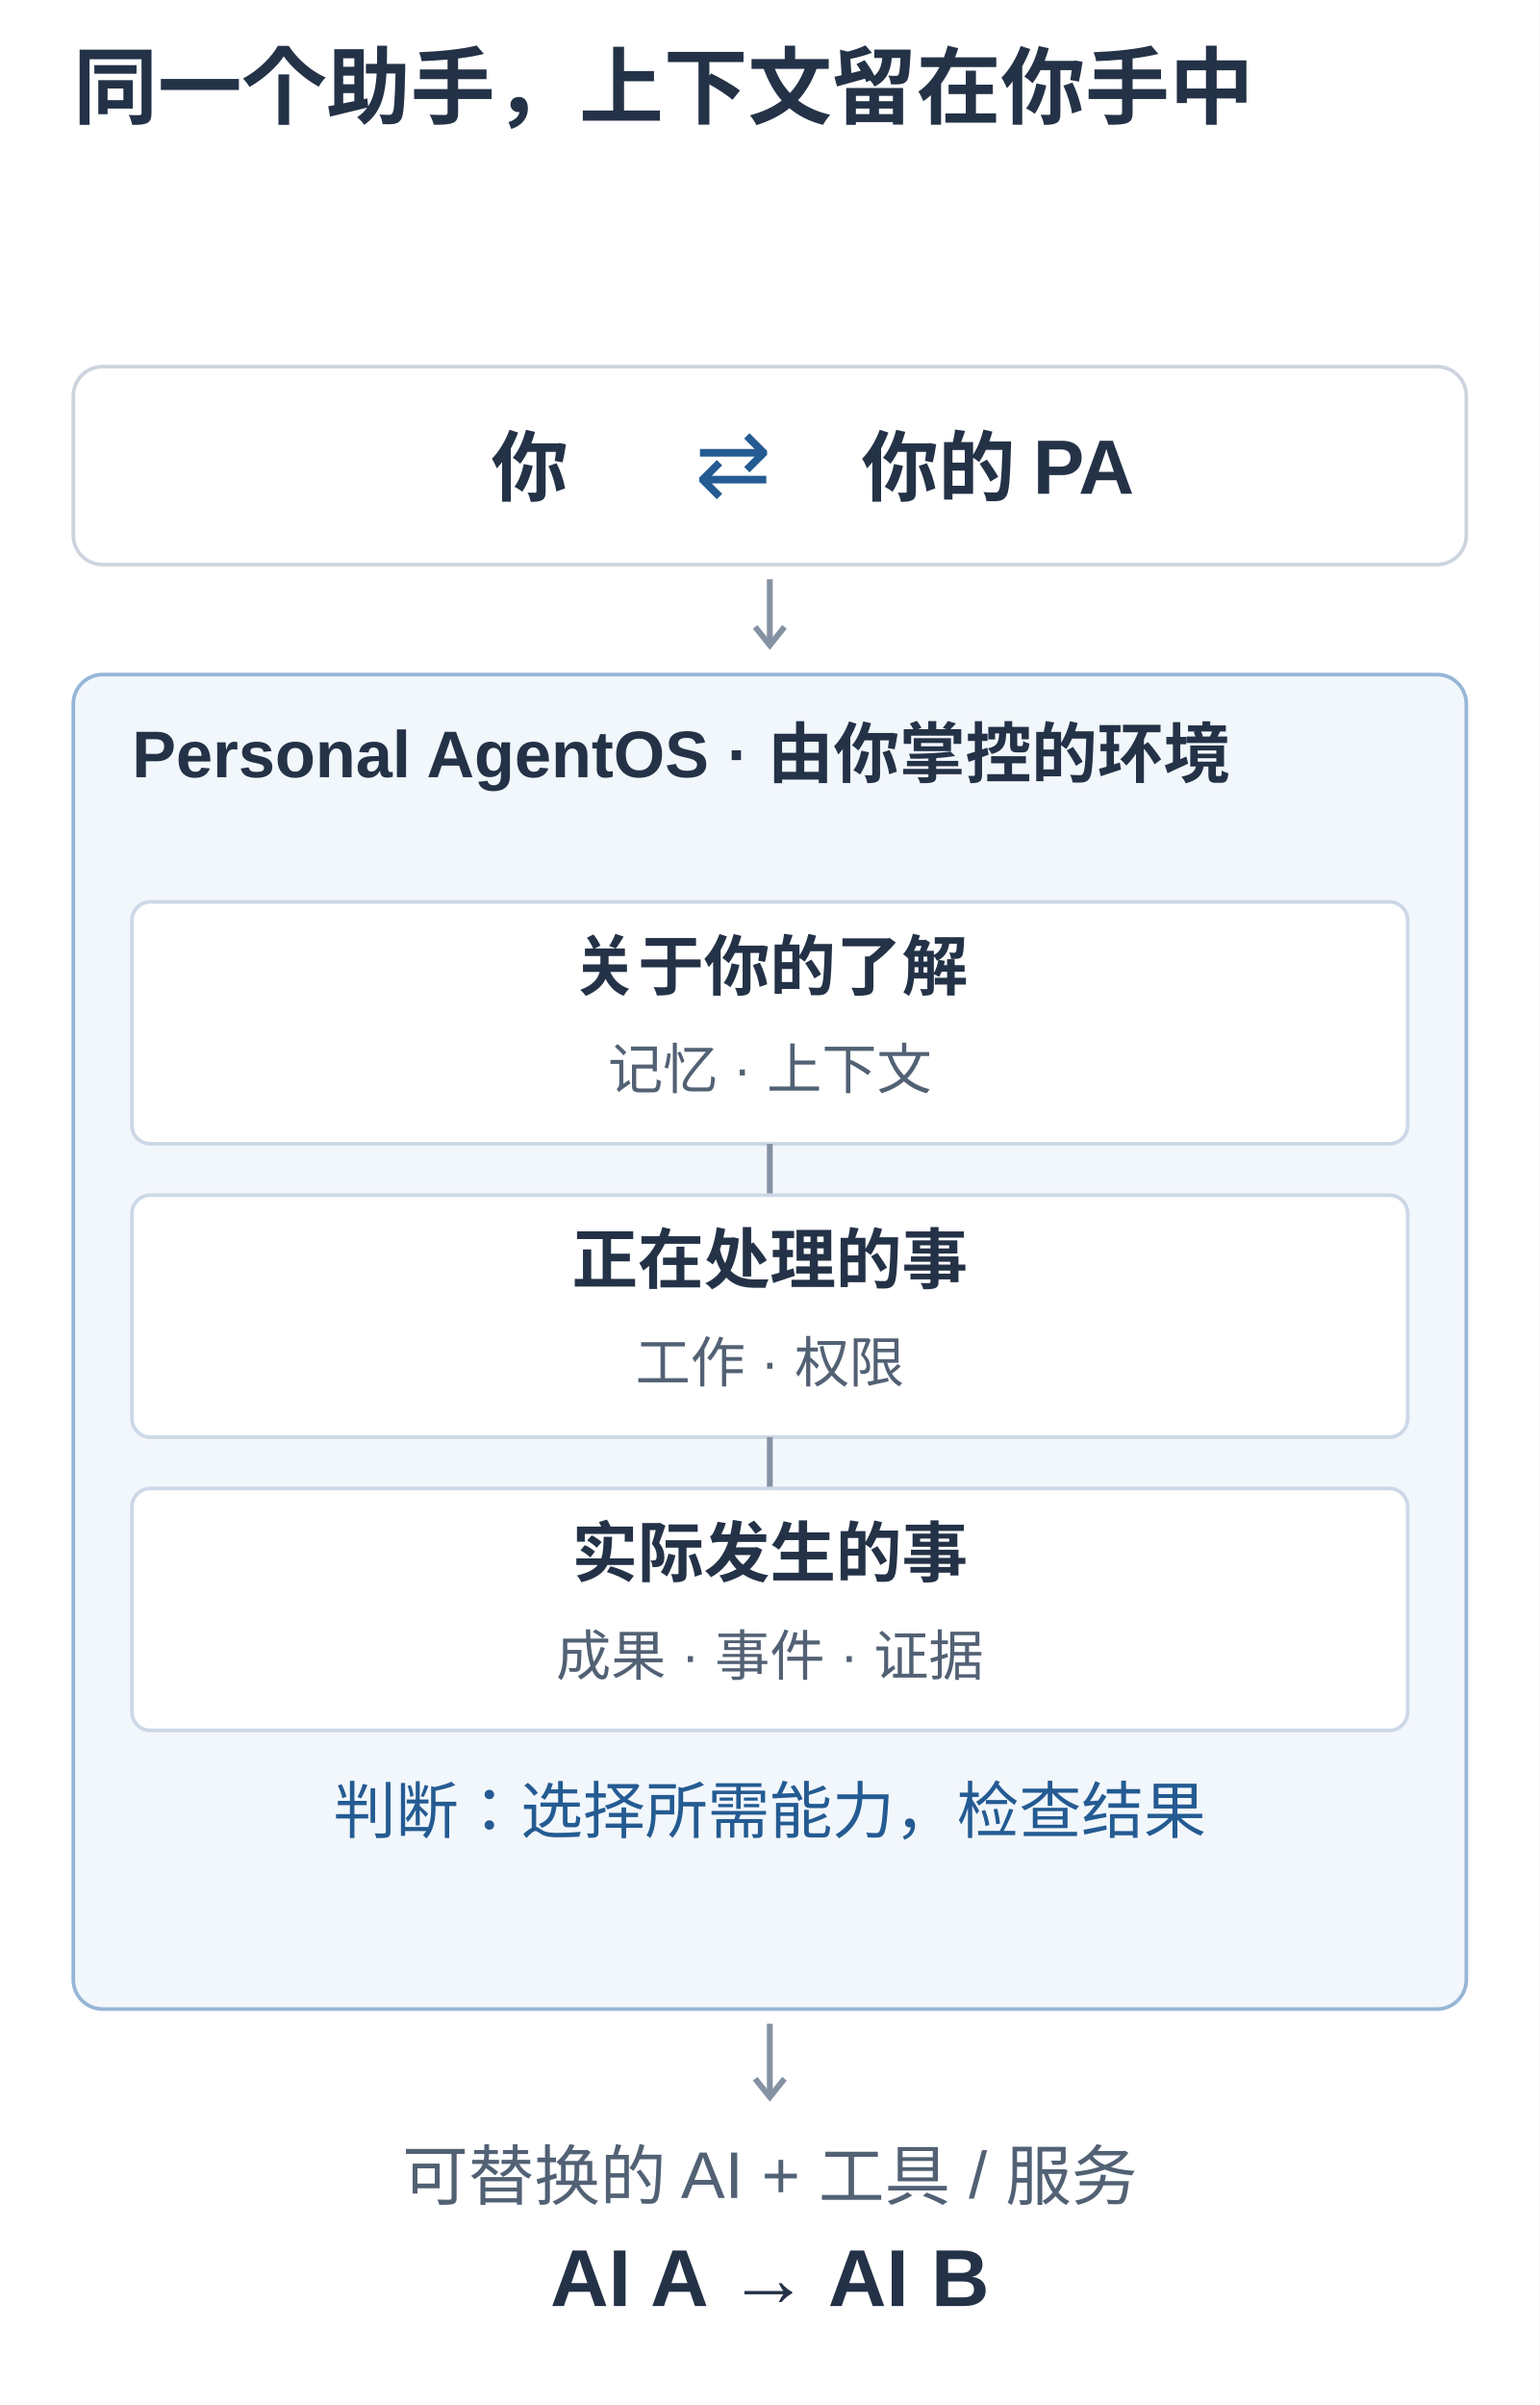
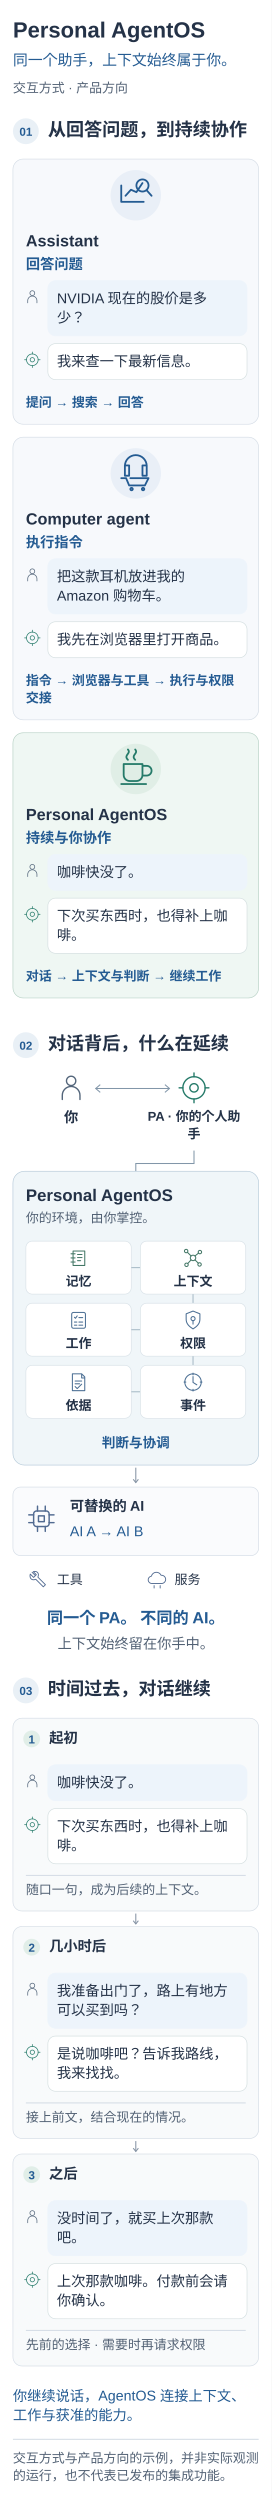
- <svg xmlns="http://www.w3.org/2000/svg" width="420" height="656" viewBox="0 0 420 656" role="img" aria-labelledby="title desc">
+ <svg xmlns="http://www.w3.org/2000/svg" width="420" height="3866" viewBox="0 0 420 3866" role="img" aria-labelledby="title desc">
  <style>text{font-family:Arial,"Noto Sans",sans-serif;fill:#243247} .bold{font-weight:700} .muted{fill:#526174} .blue{fill:#245b92}</style>
-   <rect width="420" height="656" fill="#fff" />
-   <text x="20" y="32.0" font-size="23" class="bold" text-anchor="start">同一个助手，上下文留在你手中</text>
-   <rect x="20" y="100" width="380" height="54" rx="8" fill="#fff" stroke="#ccd4de" />
-   <text x="155.0" y="135" font-size="21" class="bold" text-anchor="end">你</text>
-   <text x="200.0" y="135" font-size="25" class="blue" text-anchor="middle">⇄</text>
-   <text x="235.0" y="135" font-size="21" class="bold" text-anchor="start">你的 PA</text>
-   <path d="M210.0 158 L210.0 176" fill="none" stroke="#8492a3" stroke-width="1.6" />
-   <path d="M206.0 171 L210.0 176 L214.0 171" fill="none" stroke="#8492a3" stroke-width="1.6" />
-   <rect x="20" y="184" width="380" height="364" rx="8" fill="#f2f7fc" stroke="#96b6d6" />
-   <text x="36" y="212.0" font-size="18" class="bold" text-anchor="start">Personal AgentOS · 由你掌控的环境</text>
-   <rect x="36" y="246" width="348" height="66" rx="5" fill="#fff" stroke="#ccd8e6" />
-   <text x="210.0" y="270" font-size="18" class="bold" text-anchor="middle">关于你的了解</text>
-   <text x="210.0" y="297" font-size="15" class="muted" text-anchor="middle">记忆 · 上下文</text>
-   <path d="M210.0 312V326" fill="none" stroke="#8492a3" stroke-width="1.6" />
-   <rect x="36" y="326" width="348" height="66" rx="5" fill="#fff" stroke="#ccd8e6" />
-   <text x="210.0" y="350" font-size="18" class="bold" text-anchor="middle">正在处理的事</text>
-   <text x="210.0" y="377" font-size="15" class="muted" text-anchor="middle">工作 · 权限</text>
-   <path d="M210.0 392V406" fill="none" stroke="#8492a3" stroke-width="1.6" />
-   <rect x="36" y="406" width="348" height="66" rx="5" fill="#fff" stroke="#ccd8e6" />
-   <text x="210.0" y="430" font-size="18" class="bold" text-anchor="middle">实际发生的事</text>
-   <text x="210.0" y="457" font-size="15" class="muted" text-anchor="middle">成果 · 事件 · 证据</text>
-   <text x="210.0" y="500" font-size="17" class="blue" text-anchor="middle">判断：选择所需能力，检查结果</text>
-   <path d="M210.0 552 L210.0 572" fill="none" stroke="#8492a3" stroke-width="1.6" />
-   <path d="M206.0 567 L210.0 572 L214.0 567" fill="none" stroke="#8492a3" stroke-width="1.6" />
-   <text x="210.0" y="600" font-size="18" class="muted" text-anchor="middle">可替换的 AI + 工具 / 服务</text>
-   <text x="210.0" y="629" font-size="22" class="bold" text-anchor="middle">AI A  →  AI B</text>
+   <rect width="420" height="3866" fill="#fff" />
+   <text x="20" y="58.0" font-size="34" class="bold" text-anchor="start">Personal AgentOS</text>
+   <text x="20" y="100.9" font-size="23" class="blue" text-anchor="start">同一个助手，上下文始终属于你。</text>
+   <text x="20" y="142.95" font-size="20" class="muted" text-anchor="start">交互方式 · 产品方向</text>
+   <circle cx="40" cy="202.95" r="20" fill="#e9f0f6" stroke="none" />
+   <text x="40" y="209.95" font-size="18" class="blue bold" text-anchor="middle">01</text>
+   <text x="74" y="209.95" font-size="28" class="bold" text-anchor="start">从回答问题，到持续协作</text>
+   <rect x="20" y="245.95" width="380" height="410.1" rx="16" fill="#f7f9fc" stroke="#d4dce5" />
+   <circle cx="210.0" cy="301.95" r="39" fill="#e9eff7" stroke="none" />
+   <g transform="translate(180.0 269.95) scale(0.9375)" fill="none" stroke="#245b92" stroke-width="3" stroke-linecap="round" stroke-linejoin="round">
+     <path d="M8 45V18m0 27h37M15 35l9-10 9 4 10-15" />
+     <circle cx="43" cy="18" r="10" />
+     <path d="m50 26 8 9" />
+   </g>
+   <text x="40" y="380.95" font-size="25" class="bold" text-anchor="start">Assistant</text>
+   <text x="40" y="415.95" font-size="22" class="blue bold" text-anchor="start">回答问题</text>
+   <g transform="translate(38 446.95) scale(0.375)" fill="none" stroke="#53657a" stroke-width="3" stroke-linecap="round" stroke-linejoin="round">
+     <circle cx="32" cy="17" r="10" />
+     <path d="M13 57v-9a19 19 0 0 1 38 0v9" />
+   </g>
+   <rect x="74" y="433.95" width="308" height="85.4" rx="12" fill="#edf4fb" stroke="#edf4fb" />
+   <text x="88" y="468.95" font-size="22" class="" text-anchor="start">NVIDIA 现在的股价是多</text>
+   <text x="88" y="498.65" font-size="22" class="" text-anchor="start">少？</text>
+   <g transform="translate(38 544.35) scale(0.375)" fill="none" stroke="#257a69" stroke-width="3" stroke-linecap="round" stroke-linejoin="round">
+     <circle cx="32" cy="32" r="24" />
+     <circle cx="32" cy="32" r="9" />
+     <path d="M32 0v8m0 48v8M0 32h8m48 0h8" />
+   </g>
+   <rect x="74" y="531.35" width="308" height="55.7" rx="12" fill="#ffffff" stroke="#d3dedf" />
+   <text x="88" y="566.35" font-size="22" class="" text-anchor="start">我来查一下最新信息。</text>
+   <text x="40" y="629.05" font-size="20" class="blue bold" text-anchor="start">提问 → 搜索 → 回答</text>
+   <rect x="20" y="676.05" width="380" height="437.1" rx="16" fill="#f7f9fc" stroke="#d4dce5" />
+   <circle cx="210.0" cy="732.05" r="39" fill="#e9eff7" stroke="none" />
+   <g transform="translate(180.0 700.05) scale(0.9375)" fill="none" stroke="#245b92" stroke-width="3" stroke-linecap="round" stroke-linejoin="round">
+     <path d="M14 29v-7a18 18 0 0 1 36 0v7M14 21h7v17h-7zm29 0h7v17h-7zM8 42h8l5 12h26l6-12H23" />
+     <circle cx="25" cy="60" r="2" />
+     <circle cx="44" cy="60" r="2" />
+   </g>
+   <text x="40" y="811.05" font-size="25" class="bold" text-anchor="start">Computer agent</text>
+   <text x="40" y="846.05" font-size="22" class="blue bold" text-anchor="start">执行指令</text>
+   <g transform="translate(38 877.05) scale(0.375)" fill="none" stroke="#53657a" stroke-width="3" stroke-linecap="round" stroke-linejoin="round">
+     <circle cx="32" cy="17" r="10" />
+     <path d="M13 57v-9a19 19 0 0 1 38 0v9" />
+   </g>
+   <rect x="74" y="864.05" width="308" height="85.4" rx="12" fill="#edf4fb" stroke="#edf4fb" />
+   <text x="88" y="899.05" font-size="22" class="" text-anchor="start">把这款耳机放进我的</text>
+   <text x="88" y="928.75" font-size="22" class="" text-anchor="start">Amazon 购物车。</text>
+   <g transform="translate(38 974.45) scale(0.375)" fill="none" stroke="#257a69" stroke-width="3" stroke-linecap="round" stroke-linejoin="round">
+     <circle cx="32" cy="32" r="24" />
+     <circle cx="32" cy="32" r="9" />
+     <path d="M32 0v8m0 48v8M0 32h8m48 0h8" />
+   </g>
+   <rect x="74" y="961.45" width="308" height="55.7" rx="12" fill="#ffffff" stroke="#d3dedf" />
+   <text x="88" y="996.45" font-size="22" class="" text-anchor="start">我先在浏览器里打开商品。</text>
+   <text x="40" y="1059.15" font-size="20" class="blue bold" text-anchor="start">指令 → 浏览器与工具 → 执行与权限</text>
+   <text x="40" y="1086.15" font-size="20" class="blue bold" text-anchor="start">交接</text>
+   <rect x="20" y="1133.15" width="380" height="410.1" rx="16" fill="#eff7f3" stroke="#b7d1c5" />
+   <circle cx="210.0" cy="1189.15" r="39" fill="#e0eee6" stroke="none" />
+   <g transform="translate(180.0 1157.15) scale(0.9375)" fill="none" stroke="#257a69" stroke-width="3" stroke-linecap="round" stroke-linejoin="round">
+     <path d="M12 26h31v18a10 10 0 0 1-10 10H22a10 10 0 0 1-10-10zM43 29h7a8 8 0 0 1 0 16h-7M8 59h41M19 19c-8-8 6-10 0-17M31 19c-8-8 6-10 0-17" />
+   </g>
+   <text x="40" y="1268.15" font-size="25" class="bold" text-anchor="start">Personal AgentOS</text>
+   <text x="40" y="1303.15" font-size="22" class="blue bold" text-anchor="start">持续与你协作</text>
+   <g transform="translate(38 1334.15) scale(0.375)" fill="none" stroke="#53657a" stroke-width="3" stroke-linecap="round" stroke-linejoin="round">
+     <circle cx="32" cy="17" r="10" />
+     <path d="M13 57v-9a19 19 0 0 1 38 0v9" />
+   </g>
+   <rect x="74" y="1321.15" width="308" height="55.7" rx="12" fill="#edf4fb" stroke="#edf4fb" />
+   <text x="88" y="1356.15" font-size="22" class="" text-anchor="start">咖啡快没了。</text>
+   <g transform="translate(38 1401.85) scale(0.375)" fill="none" stroke="#257a69" stroke-width="3" stroke-linecap="round" stroke-linejoin="round">
+     <circle cx="32" cy="32" r="24" />
+     <circle cx="32" cy="32" r="9" />
+     <path d="M32 0v8m0 48v8M0 32h8m48 0h8" />
+   </g>
+   <rect x="74" y="1388.85" width="308" height="85.4" rx="12" fill="#ffffff" stroke="#d3dedf" />
+   <text x="88" y="1423.85" font-size="22" class="" text-anchor="start">下次买东西时，也得补上咖</text>
+   <text x="88" y="1453.55" font-size="22" class="" text-anchor="start">啡。</text>
+   <text x="40" y="1516.25" font-size="20" class="blue bold" text-anchor="start">对话 → 上下文与判断 → 继续工作</text>
+   <circle cx="40" cy="1616.25" r="20" fill="#e9f0f6" stroke="none" />
+   <text x="40" y="1623.25" font-size="18" class="blue bold" text-anchor="middle">02</text>
+   <text x="74" y="1623.25" font-size="28" class="bold" text-anchor="start">对话背后，什么在延续</text>
+   <g transform="translate(87 1659.25) scale(0.71875)" fill="none" stroke="#53657a" stroke-width="3" stroke-linecap="round" stroke-linejoin="round">
+     <circle cx="32" cy="17" r="10" />
+     <path d="M13 57v-9a19 19 0 0 1 38 0v9" />
+   </g>
+   <g transform="translate(277 1659.25) scale(0.71875)" fill="none" stroke="#257a69" stroke-width="3" stroke-linecap="round" stroke-linejoin="round">
+     <circle cx="32" cy="32" r="24" />
+     <circle cx="32" cy="32" r="9" />
+     <path d="M32 0v8m0 48v8M0 32h8m48 0h8" />
+   </g>
+   <path d="M148 1683.25H262" fill="none" stroke="#8296a9" stroke-width="1.6" />
+   <path d="M155 1677.25L148 1683.25L155 1689.25M255 1677.25L262 1683.25L255 1689.25" fill="none" stroke="#8296a9" stroke-width="1.6" />
+   <text x="110" y="1735.25" font-size="22" class="bold" text-anchor="middle">你</text>
+   <text x="300" y="1733.25" font-size="20" class="bold" text-anchor="middle">PA · 你的个人助</text>
+   <text x="300" y="1760.25" font-size="20" class="bold" text-anchor="middle">手</text>
+   <path d="M300 1779.25V1799.25H210.0V1811.25" fill="none" stroke="#8296a9" stroke-width="1.6" />
+   <rect x="20" y="1811.25" width="380" height="454.35" rx="18" fill="#f0f6f9" stroke="#b6cad9" />
+   <text x="40" y="1857.25" font-size="26" class="bold" text-anchor="start">Personal AgentOS</text>
+   <text x="40" y="1890.25" font-size="20" class="muted" text-anchor="start">你的环境，由你掌控。</text>
+   <rect x="40.0" y="1919.25" width="163.0" height="82" rx="10" fill="#fff" stroke="#d8e1e7" />
+   <g transform="translate(104.5 1928.25) scale(0.53125)" fill="none" stroke="#427665" stroke-width="3" stroke-linecap="round" stroke-linejoin="round">
+     <path d="M16 12h34v42H16zM10 20h12m-12 12h12m-12 12h12M29 22h13m-13 9h13m-13 9h9" />
+   </g>
+   <text x="121.5" y="1988.25" font-size="20" class="bold" text-anchor="middle">记忆</text>
+   <path d="M203.0 1960.25H217.0" fill="none" stroke="#a7bac6" stroke-width="1.6" />
+   <rect x="217.0" y="1919.25" width="163.0" height="82" rx="10" fill="#fff" stroke="#d8e1e7" />
+   <g transform="translate(281.5 1928.25) scale(0.53125)" fill="none" stroke="#427665" stroke-width="3" stroke-linecap="round" stroke-linejoin="round">
+     <circle cx="32" cy="32" r="8" />
+     <circle cx="12" cy="12" r="5" />
+     <circle cx="52" cy="15" r="5" />
+     <circle cx="13" cy="52" r="5" />
+     <circle cx="51" cy="51" r="5" />
+     <path d="m16 16 10 10m12 0 10-8M17 48l9-10m12 0 9 9" />
+   </g>
+   <text x="298.5" y="1988.25" font-size="20" class="bold" text-anchor="middle">上下文</text>
+   <path d="M298.5 2001.25V2015.25" fill="none" stroke="#a7bac6" stroke-width="1.6" />
+   <rect x="40.0" y="2015.25" width="163.0" height="82" rx="10" fill="#fff" stroke="#d8e1e7" />
+   <g transform="translate(104.5 2024.25) scale(0.53125)" fill="none" stroke="#496d92" stroke-width="3" stroke-linecap="round" stroke-linejoin="round">
+     <rect x="12" y="10" width="40" height="46" rx="5" />
+     <path d="m20 24 3 3 5-7m5 5h11M20 38h7m6 0h11M20 47h7m6 0h11" />
+   </g>
+   <text x="121.5" y="2084.25" font-size="20" class="bold" text-anchor="middle">工作</text>
+   <path d="M203.0 2056.25H217.0" fill="none" stroke="#a7bac6" stroke-width="1.6" />
+   <rect x="217.0" y="2015.25" width="163.0" height="82" rx="10" fill="#fff" stroke="#d8e1e7" />
+   <g transform="translate(281.5 2024.25) scale(0.53125)" fill="none" stroke="#496d92" stroke-width="3" stroke-linecap="round" stroke-linejoin="round">
+     <path d="M32 6 52 14v16c0 13-9 21-20 28-11-7-20-15-20-28V14z" />
+     <circle cx="32" cy="28" r="6" />
+     <path d="M32 34v10" />
+   </g>
+   <text x="298.5" y="2084.25" font-size="20" class="bold" text-anchor="middle">权限</text>
+   <path d="M298.5 2097.25V2111.25" fill="none" stroke="#a7bac6" stroke-width="1.6" />
+   <rect x="40.0" y="2111.25" width="163.0" height="82" rx="10" fill="#fff" stroke="#d8e1e7" />
+   <g transform="translate(104.5 2120.25) scale(0.53125)" fill="none" stroke="#496d92" stroke-width="3" stroke-linecap="round" stroke-linejoin="round">
+     <path d="M14 8h27l9 9v40H14zM41 8v12h9M22 29h19m-19 8h13m-13 8 6 6 13-13" />
+   </g>
+   <text x="121.5" y="2180.25" font-size="20" class="bold" text-anchor="middle">依据</text>
+   <path d="M203.0 2152.25H217.0" fill="none" stroke="#a7bac6" stroke-width="1.6" />
+   <rect x="217.0" y="2111.25" width="163.0" height="82" rx="10" fill="#fff" stroke="#d8e1e7" />
+   <g transform="translate(281.5 2120.25) scale(0.53125)" fill="none" stroke="#496d92" stroke-width="3" stroke-linecap="round" stroke-linejoin="round">
+     <circle cx="32" cy="32" r="24" />
+     <path d="M32 16v17l11 7M6 32h5m42 0h5M32 6v5m0 42v5" />
+   </g>
+   <text x="298.5" y="2180.25" font-size="20" class="bold" text-anchor="middle">事件</text>
+   <text x="210.0" y="2238.25" font-size="21" class="blue bold" text-anchor="middle">判断与协调</text>
+   <path d="M210.0 2269.6 L210.0 2292.6" fill="none" stroke="#8492a3" stroke-width="1.6" />
+   <path d="M206.0 2287.6 L210.0 2292.6 L214.0 2287.6" fill="none" stroke="#8492a3" stroke-width="1.6" />
+   <rect x="20" y="2299.6" width="380" height="106" rx="12" fill="#fafbfd" stroke="#d4dce5" />
+   <g transform="translate(40 2324.6) scale(0.75)" fill="none" stroke="#526b91" stroke-width="3" stroke-linecap="round" stroke-linejoin="round">
+     <rect x="16" y="16" width="32" height="32" rx="6" />
+     <path d="M24 6v10m16-10v10M24 48v10m16-10v10M6 24h10M6 40h10m32-16h10M48 40h10M26 26h12v12H26z" />
+   </g>
+   <text x="108" y="2336.6" font-size="22" class="bold" text-anchor="start">可替换的 AI</text>
+   <text x="108" y="2375.6" font-size="22" class="blue" text-anchor="start">AI A  →  AI B</text>
+   <g transform="translate(44 2427.6) scale(0.46875)" fill="none" stroke="#526b91" stroke-width="3" stroke-linecap="round" stroke-linejoin="round">
+     <path d="m12 8 11 11-6 6L6 14c-4 14 6 23 18 17l25 25 7-7-25-25C37 12 28 2 16 6l10 10-7 7" />
+   </g>
+   <text x="88" y="2449.6" font-size="20" class="" text-anchor="start">工具</text>
+   <g transform="translate(228 2427.6) scale(0.46875)" fill="none" stroke="#526b91" stroke-width="3" stroke-linecap="round" stroke-linejoin="round">
+     <path d="M16 45a12 12 0 0 1-3-24 17 17 0 0 1 32-3 13 13 0 0 1 3 27H16zM22 52v8m20-8v8" />
+   </g>
+   <text x="270" y="2449.6" font-size="20" class="" text-anchor="start">服务</text>
+   <text x="210.0" y="2510.6" font-size="25" class="blue bold" text-anchor="middle">同一个 PA。 不同的 AI。</text>
+   <text x="210.0" y="2549.35" font-size="22" class="muted" text-anchor="middle">上下文始终留在你手中。</text>
+   <circle cx="40" cy="2614.05" r="20" fill="#e9f0f6" stroke="none" />
+   <text x="40" y="2621.05" font-size="18" class="blue bold" text-anchor="middle">03</text>
+   <text x="74" y="2621.05" font-size="28" class="bold" text-anchor="start">时间过去，对话继续</text>
+   <rect x="20" y="2657.05" width="380" height="298.1" rx="14" fill="#f8fafb" stroke="#d4dce5" />
+   <circle cx="49" cy="2689.05" r="13" fill="#e1eee8" stroke="none" />
+   <text x="49" y="2696.05" font-size="18" class="blue bold" text-anchor="middle">1</text>
+   <text x="76" y="2695.05" font-size="22" class="bold" text-anchor="start">起初</text>
+   <g transform="translate(38 2742.05) scale(0.375)" fill="none" stroke="#53657a" stroke-width="3" stroke-linecap="round" stroke-linejoin="round">
+     <circle cx="32" cy="17" r="10" />
+     <path d="M13 57v-9a19 19 0 0 1 38 0v9" />
+   </g>
+   <rect x="74" y="2729.05" width="308" height="55.7" rx="12" fill="#edf4fb" stroke="#edf4fb" />
+   <text x="88" y="2764.05" font-size="22" class="" text-anchor="start">咖啡快没了。</text>
+   <g transform="translate(38 2809.75) scale(0.375)" fill="none" stroke="#257a69" stroke-width="3" stroke-linecap="round" stroke-linejoin="round">
+     <circle cx="32" cy="32" r="24" />
+     <circle cx="32" cy="32" r="9" />
+     <path d="M32 0v8m0 48v8M0 32h8m48 0h8" />
+   </g>
+   <rect x="74" y="2796.75" width="308" height="85.4" rx="12" fill="#ffffff" stroke="#d3dedf" />
+   <text x="88" y="2831.75" font-size="22" class="" text-anchor="start">下次买东西时，也得补上咖</text>
+   <text x="88" y="2861.45" font-size="22" class="" text-anchor="start">啡。</text>
+   <path d="M40 2900.15H380" fill="none" stroke="#d4dce5" stroke-width="1.6" />
+   <text x="40" y="2929.15" font-size="20" class="muted" text-anchor="start">随口一句，成为后续的上下文。</text>
+   <path d="M210.0 2959.15 L210.0 2975.15" fill="none" stroke="#8492a3" stroke-width="1.6" />
+   <path d="M206.0 2970.15 L210.0 2975.15 L214.0 2970.15" fill="none" stroke="#8492a3" stroke-width="1.6" />
+   <rect x="20" y="2979.15" width="380" height="327.8" rx="14" fill="#f8fafb" stroke="#d4dce5" />
+   <circle cx="49" cy="3011.15" r="13" fill="#e1eee8" stroke="none" />
+   <text x="49" y="3018.15" font-size="18" class="blue bold" text-anchor="middle">2</text>
+   <text x="76" y="3017.15" font-size="22" class="bold" text-anchor="start">几小时后</text>
+   <g transform="translate(38 3064.15) scale(0.375)" fill="none" stroke="#53657a" stroke-width="3" stroke-linecap="round" stroke-linejoin="round">
+     <circle cx="32" cy="17" r="10" />
+     <path d="M13 57v-9a19 19 0 0 1 38 0v9" />
+   </g>
+   <rect x="74" y="3051.15" width="308" height="85.4" rx="12" fill="#edf4fb" stroke="#edf4fb" />
+   <text x="88" y="3086.15" font-size="22" class="" text-anchor="start">我准备出门了，路上有地方</text>
+   <text x="88" y="3115.85" font-size="22" class="" text-anchor="start">可以买到吗？</text>
+   <g transform="translate(38 3161.55) scale(0.375)" fill="none" stroke="#257a69" stroke-width="3" stroke-linecap="round" stroke-linejoin="round">
+     <circle cx="32" cy="32" r="24" />
+     <circle cx="32" cy="32" r="9" />
+     <path d="M32 0v8m0 48v8M0 32h8m48 0h8" />
+   </g>
+   <rect x="74" y="3148.55" width="308" height="85.4" rx="12" fill="#ffffff" stroke="#d3dedf" />
+   <text x="88" y="3183.55" font-size="22" class="" text-anchor="start">是说咖啡吧？告诉我路线，</text>
+   <text x="88" y="3213.25" font-size="22" class="" text-anchor="start">我来找找。</text>
+   <path d="M40 3251.95H380" fill="none" stroke="#d4dce5" stroke-width="1.6" />
+   <text x="40" y="3280.95" font-size="20" class="muted" text-anchor="start">接上前文，结合现在的情况。</text>
+   <path d="M210.0 3310.95 L210.0 3326.95" fill="none" stroke="#8492a3" stroke-width="1.6" />
+   <path d="M206.0 3321.95 L210.0 3326.95 L214.0 3321.95" fill="none" stroke="#8492a3" stroke-width="1.6" />
+   <rect x="20" y="3330.95" width="380" height="327.8" rx="14" fill="#f8fafb" stroke="#d4dce5" />
+   <circle cx="49" cy="3362.95" r="13" fill="#e1eee8" stroke="none" />
+   <text x="49" y="3369.95" font-size="18" class="blue bold" text-anchor="middle">3</text>
+   <text x="76" y="3368.95" font-size="22" class="bold" text-anchor="start">之后</text>
+   <g transform="translate(38 3415.95) scale(0.375)" fill="none" stroke="#53657a" stroke-width="3" stroke-linecap="round" stroke-linejoin="round">
+     <circle cx="32" cy="17" r="10" />
+     <path d="M13 57v-9a19 19 0 0 1 38 0v9" />
+   </g>
+   <rect x="74" y="3402.95" width="308" height="85.4" rx="12" fill="#edf4fb" stroke="#edf4fb" />
+   <text x="88" y="3437.95" font-size="22" class="" text-anchor="start">没时间了，就买上次那款</text>
+   <text x="88" y="3467.65" font-size="22" class="" text-anchor="start">吧。</text>
+   <g transform="translate(38 3513.35) scale(0.375)" fill="none" stroke="#257a69" stroke-width="3" stroke-linecap="round" stroke-linejoin="round">
+     <circle cx="32" cy="32" r="24" />
+     <circle cx="32" cy="32" r="9" />
+     <path d="M32 0v8m0 48v8M0 32h8m48 0h8" />
+   </g>
+   <rect x="74" y="3500.35" width="308" height="85.4" rx="12" fill="#ffffff" stroke="#d3dedf" />
+   <text x="88" y="3535.35" font-size="22" class="" text-anchor="start">上次那款咖啡。付款前会请</text>
+   <text x="88" y="3565.05" font-size="22" class="" text-anchor="start">你确认。</text>
+   <path d="M40 3603.75H380" fill="none" stroke="#d4dce5" stroke-width="1.6" />
+   <text x="40" y="3632.75" font-size="20" class="muted" text-anchor="start">先前的选择 · 需要时再请求权限</text>
+   <text x="20" y="3712.75" font-size="22" class="blue" text-anchor="start">你继续说话，AgentOS 连接上下文、</text>
+   <text x="20" y="3742.45" font-size="22" class="blue" text-anchor="start">工作与获准的能力。</text>
+   <path d="M20 3772.15H400" fill="none" stroke="#d4dce5" stroke-width="1.6" />
+   <text x="20" y="3808.15" font-size="20" class="muted" text-anchor="start">交互方式与产品方向的示例，并非实际观测</text>
+   <text x="20" y="3835.15" font-size="20" class="muted" text-anchor="start">的运行，也不代表已发布的集成功能。</text>
</svg>
